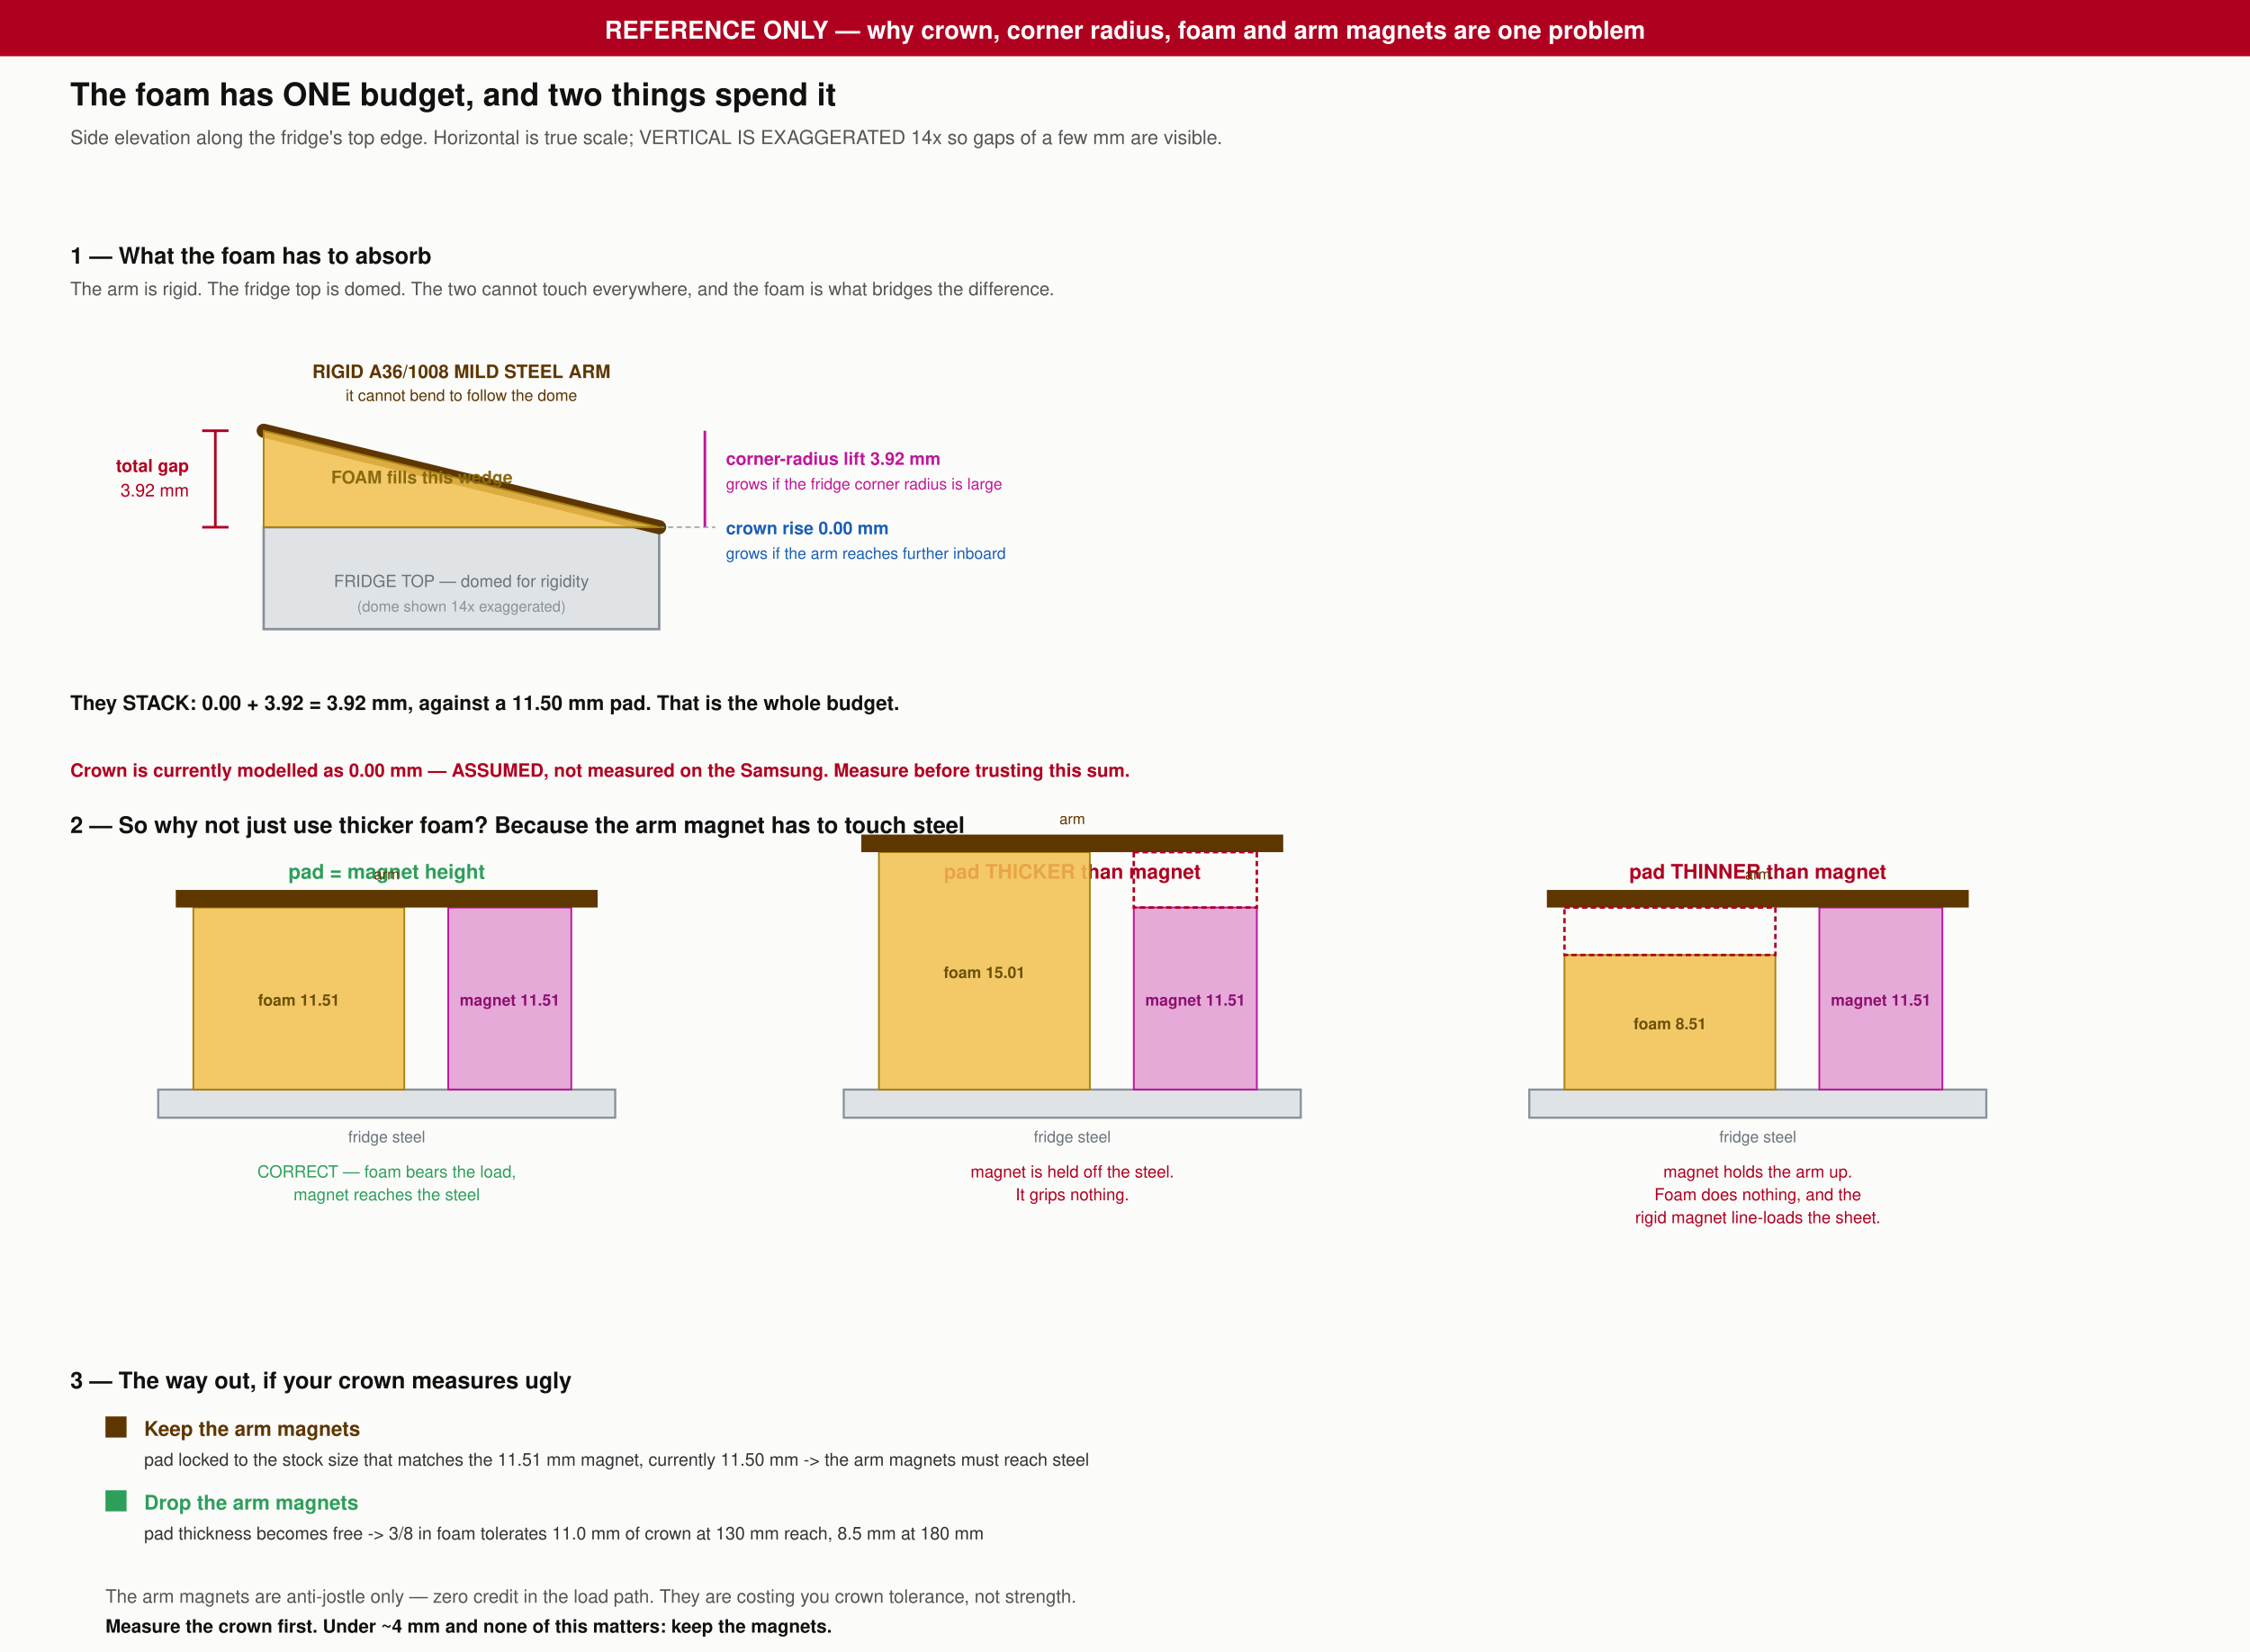
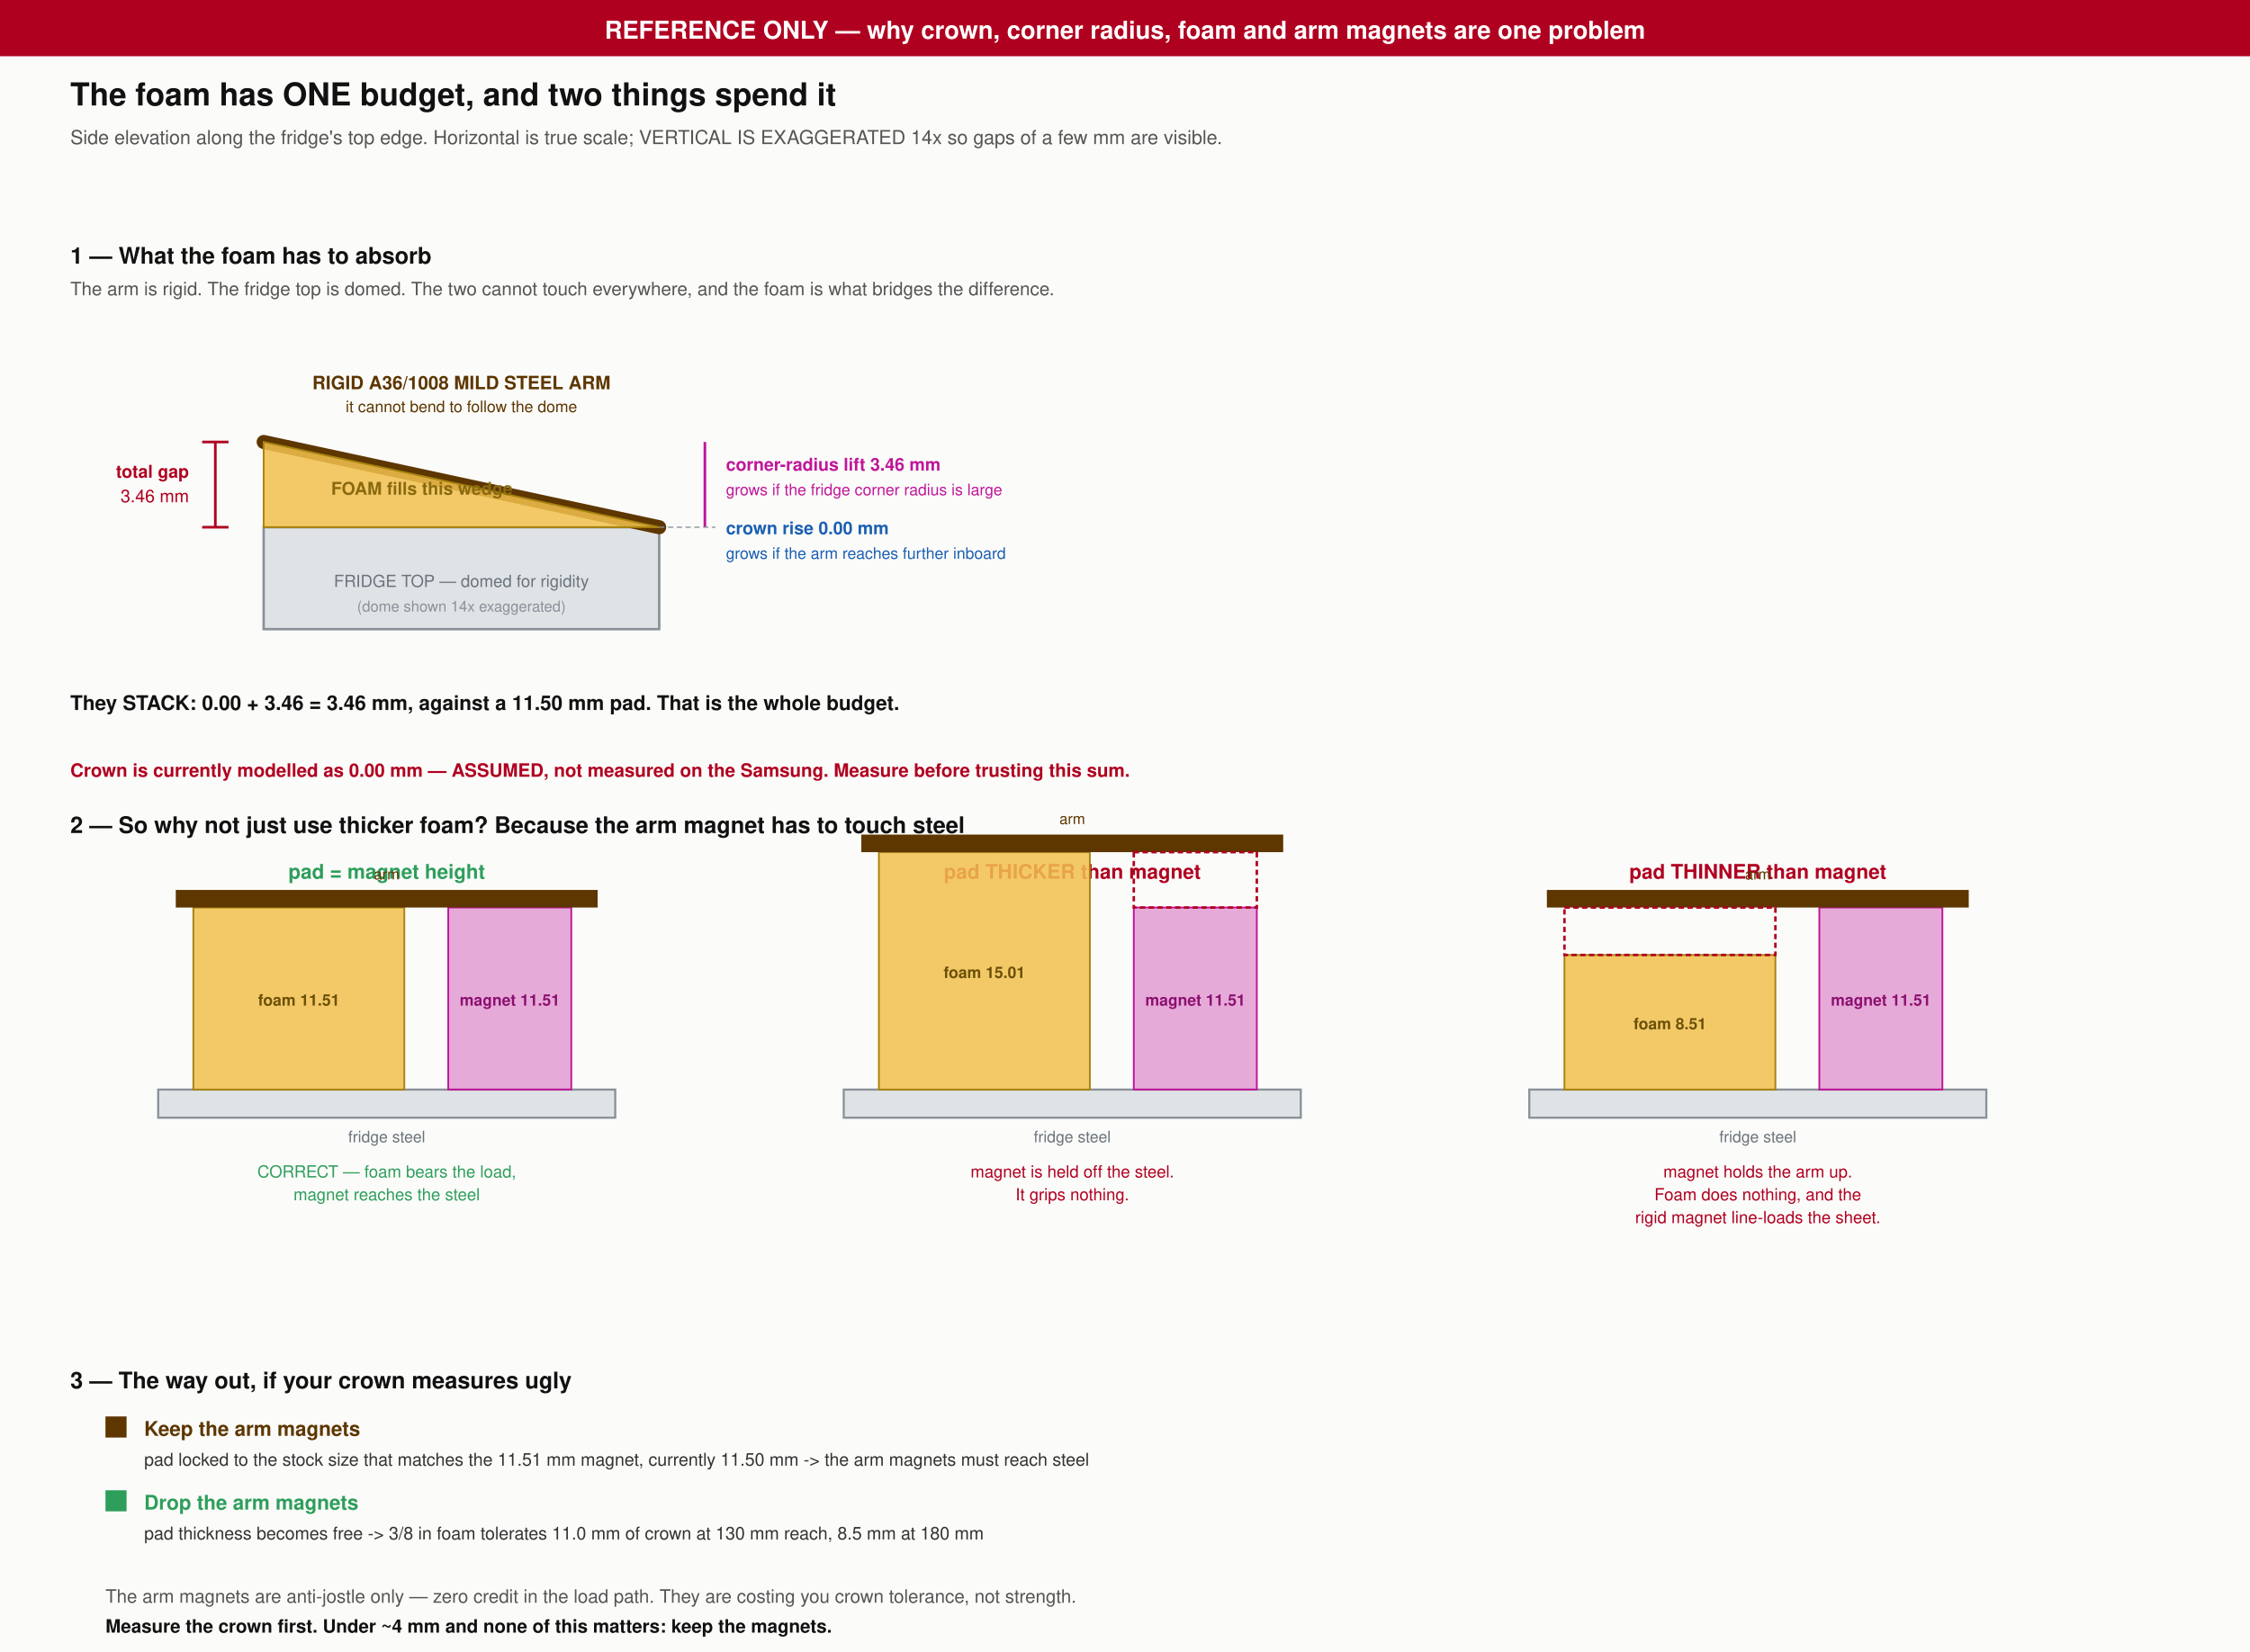
<svg xmlns="http://www.w3.org/2000/svg" width="1280" height="940" viewBox="0 0 1280 940">
  <rect width="1280" height="940" fill="#fbfbf9" />
  <rect x="0" y="0" width="1280" height="32" fill="#b00020" />
  <text x="640.0" y="22.0" font-family="Helvetica,Arial,sans-serif" font-size="14" text-anchor="middle" fill="#fff" font-weight="bold">REFERENCE ONLY — why crown, corner radius, foam and arm magnets are one problem</text>
  <text x="40.0" y="60.0" font-family="Helvetica,Arial,sans-serif" font-size="18" text-anchor="start" fill="#111" font-weight="bold">The foam has ONE budget, and two things spend it</text>
  <text x="40.0" y="82.0" font-family="Helvetica,Arial,sans-serif" font-size="11" text-anchor="start" fill="#555" font-weight="normal">Side elevation along the fridge's top edge. Horizontal is true scale; VERTICAL IS EXAGGERATED 14x so gaps of a few mm are visible.</text>
  <text x="40.0" y="150.0" font-family="Helvetica,Arial,sans-serif" font-size="13" text-anchor="start" fill="#111" font-weight="bold">1 — What the foam has to absorb</text>
  <text x="40.0" y="168.0" font-family="Helvetica,Arial,sans-serif" font-size="10.5" text-anchor="start" fill="#555" font-weight="normal">The arm is rigid. The fridge top is domed. The two cannot touch everywhere, and the foam is what bridges the difference.</text>
  <path d="M 150.0 358.0 L 150.0,300.0 152.5,300.0 155.0,300.0 157.5,300.0 160.0,300.0 162.5,300.0 165.0,300.0 167.5,300.0 170.0,300.0 172.5,300.0 175.0,300.0 177.5,300.0 180.0,300.0 182.5,300.0 185.0,300.0 187.5,300.0 190.0,300.0 192.5,300.0 195.0,300.0 197.5,300.0 200.0,300.0 202.5,300.0 205.0,300.0 207.5,300.0 210.0,300.0 212.5,300.0 215.0,300.0 217.5,300.0 220.0,300.0 222.5,300.0 225.0,300.0 227.5,300.0 230.0,300.0 232.5,300.0 235.0,300.0 237.5,300.0 240.0,300.0 242.5,300.0 245.0,300.0 247.5,300.0 250.0,300.0 252.5,300.0 255.0,300.0 257.5,300.0 260.0,300.0 262.5,300.0 265.0,300.0 267.5,300.0 270.0,300.0 272.5,300.0 275.0,300.0 277.5,300.0 280.0,300.0 282.5,300.0 285.0,300.0 287.5,300.0 290.0,300.0 292.5,300.0 295.0,300.0 297.5,300.0 300.0,300.0 302.5,300.0 305.0,300.0 307.5,300.0 310.0,300.0 312.5,300.0 315.0,300.0 317.5,300.0 320.0,300.0 322.5,300.0 325.0,300.0 327.5,300.0 330.0,300.0 332.5,300.0 335.0,300.0 337.5,300.0 340.0,300.0 342.5,300.0 345.0,300.0 347.5,300.0 350.0,300.0 352.5,300.0 355.0,300.0 357.5,300.0 360.0,300.0 362.5,300.0 365.0,300.0 367.5,300.0 370.0,300.0 372.5,300.0 375.0,300.0 L 375.0 358.0 Z" fill="#dfe3e6" stroke="#8a9199" stroke-width="1.4" />
  <text x="262.5" y="334.0" font-family="Helvetica,Arial,sans-serif" font-size="9.5" text-anchor="middle" fill="#6a737b" font-weight="normal">FRIDGE TOP — domed for rigidity</text>
  <text x="262.5" y="348.0" font-family="Helvetica,Arial,sans-serif" font-size="8.5" text-anchor="middle" fill="#8a9199" font-weight="normal">(dome shown 14x exaggerated)</text>
-   <line x1="150.0" y1="245.1" x2="375.0" y2="300.0" stroke="#5d3600" stroke-width="8" stroke-linecap="round" />
-   <text x="262.5" y="215.1" font-family="Helvetica,Arial,sans-serif" font-size="10.5" text-anchor="middle" fill="#5d3600" font-weight="bold">RIGID A36/1008 MILD STEEL ARM</text>
-   <text x="262.5" y="228.1" font-family="Helvetica,Arial,sans-serif" font-size="9" text-anchor="middle" fill="#5d3600" font-weight="normal">it cannot bend to follow the dome</text>
-   <polygon points="150.0,300.0 152.5,300.0 155.0,300.0 157.5,300.0 160.0,300.0 162.5,300.0 165.0,300.0 167.5,300.0 170.0,300.0 172.5,300.0 175.0,300.0 177.5,300.0 180.0,300.0 182.5,300.0 185.0,300.0 187.5,300.0 190.0,300.0 192.5,300.0 195.0,300.0 197.5,300.0 200.0,300.0 202.5,300.0 205.0,300.0 207.5,300.0 210.0,300.0 212.5,300.0 215.0,300.0 217.5,300.0 220.0,300.0 222.5,300.0 225.0,300.0 227.5,300.0 230.0,300.0 232.5,300.0 235.0,300.0 237.5,300.0 240.0,300.0 242.5,300.0 245.0,300.0 247.5,300.0 250.0,300.0 252.5,300.0 255.0,300.0 257.5,300.0 260.0,300.0 262.5,300.0 265.0,300.0 267.5,300.0 270.0,300.0 272.5,300.0 275.0,300.0 277.5,300.0 280.0,300.0 282.5,300.0 285.0,300.0 287.5,300.0 290.0,300.0 292.5,300.0 295.0,300.0 297.5,300.0 300.0,300.0 302.5,300.0 305.0,300.0 307.5,300.0 310.0,300.0 312.5,300.0 315.0,300.0 317.5,300.0 320.0,300.0 322.5,300.0 325.0,300.0 327.5,300.0 330.0,300.0 332.5,300.0 335.0,300.0 337.5,300.0 340.0,300.0 342.5,300.0 345.0,300.0 347.5,300.0 350.0,300.0 352.5,300.0 355.0,300.0 357.5,300.0 360.0,300.0 362.5,300.0 365.0,300.0 367.5,300.0 370.0,300.0 372.5,300.0 375.0,300.0 375.0,300.0 150.0,245.1" fill="#f2c14e" fill-opacity="0.85" stroke="#a8830f" stroke-width="1" />
-   <text x="240.0" y="275.1" font-family="Helvetica,Arial,sans-serif" font-size="10" text-anchor="middle" fill="#8a6a10" font-weight="bold">FOAM fills this wedge</text>
-   <line x1="122.5" y1="300.0" x2="122.5" y2="245.1" stroke="#b00020" stroke-width="1.5" />
+   <line x1="150.0" y1="251.5" x2="375.0" y2="300.0" stroke="#5d3600" stroke-width="8" stroke-linecap="round" />
+   <text x="262.5" y="221.5" font-family="Helvetica,Arial,sans-serif" font-size="10.5" text-anchor="middle" fill="#5d3600" font-weight="bold">RIGID A36/1008 MILD STEEL ARM</text>
+   <text x="262.5" y="234.5" font-family="Helvetica,Arial,sans-serif" font-size="9" text-anchor="middle" fill="#5d3600" font-weight="normal">it cannot bend to follow the dome</text>
+   <polygon points="150.0,300.0 152.5,300.0 155.0,300.0 157.5,300.0 160.0,300.0 162.5,300.0 165.0,300.0 167.5,300.0 170.0,300.0 172.5,300.0 175.0,300.0 177.5,300.0 180.0,300.0 182.5,300.0 185.0,300.0 187.5,300.0 190.0,300.0 192.5,300.0 195.0,300.0 197.5,300.0 200.0,300.0 202.5,300.0 205.0,300.0 207.5,300.0 210.0,300.0 212.5,300.0 215.0,300.0 217.5,300.0 220.0,300.0 222.5,300.0 225.0,300.0 227.5,300.0 230.0,300.0 232.5,300.0 235.0,300.0 237.5,300.0 240.0,300.0 242.5,300.0 245.0,300.0 247.5,300.0 250.0,300.0 252.5,300.0 255.0,300.0 257.5,300.0 260.0,300.0 262.5,300.0 265.0,300.0 267.5,300.0 270.0,300.0 272.5,300.0 275.0,300.0 277.5,300.0 280.0,300.0 282.5,300.0 285.0,300.0 287.5,300.0 290.0,300.0 292.5,300.0 295.0,300.0 297.5,300.0 300.0,300.0 302.5,300.0 305.0,300.0 307.5,300.0 310.0,300.0 312.5,300.0 315.0,300.0 317.5,300.0 320.0,300.0 322.5,300.0 325.0,300.0 327.5,300.0 330.0,300.0 332.5,300.0 335.0,300.0 337.5,300.0 340.0,300.0 342.5,300.0 345.0,300.0 347.5,300.0 350.0,300.0 352.5,300.0 355.0,300.0 357.5,300.0 360.0,300.0 362.5,300.0 365.0,300.0 367.5,300.0 370.0,300.0 372.5,300.0 375.0,300.0 375.0,300.0 150.0,251.5" fill="#f2c14e" fill-opacity="0.85" stroke="#a8830f" stroke-width="1" />
+   <text x="240.0" y="281.5" font-family="Helvetica,Arial,sans-serif" font-size="10" text-anchor="middle" fill="#8a6a10" font-weight="bold">FOAM fills this wedge</text>
+   <line x1="122.5" y1="300.0" x2="122.5" y2="251.5" stroke="#b00020" stroke-width="1.5" />
  <line x1="115.0" y1="300.0" x2="130.0" y2="300.0" stroke="#b00020" stroke-width="1.5" />
-   <line x1="115.0" y1="245.1" x2="130.0" y2="245.1" stroke="#b00020" stroke-width="1.5" />
-   <text x="107.5" y="268.5" font-family="Helvetica,Arial,sans-serif" font-size="10" text-anchor="end" fill="#b00020" font-weight="bold">total gap</text>
-   <text x="107.5" y="282.5" font-family="Helvetica,Arial,sans-serif" font-size="10" text-anchor="end" fill="#b00020" font-weight="normal">3.92 mm</text>
+   <line x1="115.0" y1="251.5" x2="130.0" y2="251.5" stroke="#b00020" stroke-width="1.5" />
+   <text x="107.5" y="271.8" font-family="Helvetica,Arial,sans-serif" font-size="10" text-anchor="end" fill="#b00020" font-weight="bold">total gap</text>
+   <text x="107.5" y="285.8" font-family="Helvetica,Arial,sans-serif" font-size="10" text-anchor="end" fill="#b00020" font-weight="normal">3.46 mm</text>
  <line x1="401.0" y1="300.0" x2="401.0" y2="300.0" stroke="#1a5fb4" stroke-width="1.5" />
-   <line x1="401.0" y1="300.0" x2="401.0" y2="245.1" stroke="#c0169a" stroke-width="1.5" />
+   <line x1="401.0" y1="300.0" x2="401.0" y2="251.5" stroke="#c0169a" stroke-width="1.5" />
  <line x1="375.0" y1="300.0" x2="407.0" y2="300.0" stroke="#8a9199" stroke-width="0.7" stroke-dasharray="3 2" />
  <text x="413.0" y="304.0" font-family="Helvetica,Arial,sans-serif" font-size="10" text-anchor="start" fill="#1a5fb4" font-weight="bold">crown rise  0.00 mm</text>
  <text x="413.0" y="318.0" font-family="Helvetica,Arial,sans-serif" font-size="9" text-anchor="start" fill="#1a5fb4" font-weight="normal">grows if the arm reaches further inboard</text>
-   <text x="413.0" y="264.5" font-family="Helvetica,Arial,sans-serif" font-size="10" text-anchor="start" fill="#c0169a" font-weight="bold">corner-radius lift  3.92 mm</text>
-   <text x="413.0" y="278.5" font-family="Helvetica,Arial,sans-serif" font-size="9" text-anchor="start" fill="#c0169a" font-weight="normal">grows if the fridge corner radius is large</text>
-   <text x="40.0" y="404.0" font-family="Helvetica,Arial,sans-serif" font-size="11.5" text-anchor="start" fill="#111" font-weight="bold">They STACK: 0.00 + 3.92 = 3.92 mm, against a 11.50 mm pad. That is the whole budget.</text>
+   <text x="413.0" y="267.8" font-family="Helvetica,Arial,sans-serif" font-size="10" text-anchor="start" fill="#c0169a" font-weight="bold">corner-radius lift  3.46 mm</text>
+   <text x="413.0" y="281.8" font-family="Helvetica,Arial,sans-serif" font-size="9" text-anchor="start" fill="#c0169a" font-weight="normal">grows if the fridge corner radius is large</text>
+   <text x="40.0" y="404.0" font-family="Helvetica,Arial,sans-serif" font-size="11.5" text-anchor="start" fill="#111" font-weight="bold">They STACK: 0.00 + 3.46 = 3.46 mm, against a 11.50 mm pad. That is the whole budget.</text>
  <text x="40.0" y="442.0" font-family="Helvetica,Arial,sans-serif" font-size="10.5" text-anchor="start" fill="#b00020" font-weight="bold">Crown is currently modelled as 0.00 mm — ASSUMED, not measured on the Samsung. Measure before trusting this sum.</text>
  <text x="40.0" y="474.0" font-family="Helvetica,Arial,sans-serif" font-size="13" text-anchor="start" fill="#111" font-weight="bold">2 — So why not just use thicker foam? Because the arm magnet has to touch steel</text>
  <text x="220.0" y="500.0" font-family="Helvetica,Arial,sans-serif" font-size="11.5" text-anchor="middle" fill="#2e9e5b" font-weight="bold">pad = magnet height</text>
  <rect x="90.0" y="620.0" width="260" height="16" fill="#dfe3e6" stroke="#8a9199" stroke-width="1.2" />
  <text x="220.0" y="650.0" font-family="Helvetica,Arial,sans-serif" font-size="9" text-anchor="middle" fill="#6a737b" font-weight="normal">fridge steel</text>
  <rect x="110.0" y="516.4" width="120" height="103.6" fill="#f2c14e" fill-opacity="0.85" stroke="#a8830f" />
  <text x="170.0" y="572.2" font-family="Helvetica,Arial,sans-serif" font-size="9" text-anchor="middle" fill="#6b5008" font-weight="bold">foam 11.51</text>
  <rect x="255.0" y="516.4" width="70" height="103.6" fill="#c0169a" fill-opacity="0.35" stroke="#c0169a" />
  <text x="290.0" y="572.2" font-family="Helvetica,Arial,sans-serif" font-size="9" text-anchor="middle" fill="#8c1070" font-weight="bold">magnet 11.51</text>
  <rect x="100.0" y="506.4" width="240" height="10" fill="#5d3600" />
  <text x="220.0" y="500.4" font-family="Helvetica,Arial,sans-serif" font-size="8.5" text-anchor="middle" fill="#5d3600" font-weight="normal">arm</text>
  <text x="220.0" y="670.0" font-family="Helvetica,Arial,sans-serif" font-size="9.5" text-anchor="middle" fill="#2e9e5b" font-weight="normal">CORRECT — foam bears the load,</text>
  <text x="220.0" y="683.0" font-family="Helvetica,Arial,sans-serif" font-size="9.5" text-anchor="middle" fill="#2e9e5b" font-weight="normal">magnet reaches the steel</text>
  <text x="610.0" y="500.0" font-family="Helvetica,Arial,sans-serif" font-size="11.5" text-anchor="middle" fill="#b00020" font-weight="bold">pad THICKER than magnet</text>
  <rect x="480.0" y="620.0" width="260" height="16" fill="#dfe3e6" stroke="#8a9199" stroke-width="1.2" />
  <text x="610.0" y="650.0" font-family="Helvetica,Arial,sans-serif" font-size="9" text-anchor="middle" fill="#6a737b" font-weight="normal">fridge steel</text>
  <rect x="500.0" y="484.9" width="120" height="135.1" fill="#f2c14e" fill-opacity="0.85" stroke="#a8830f" />
  <text x="560.0" y="556.5" font-family="Helvetica,Arial,sans-serif" font-size="9" text-anchor="middle" fill="#6b5008" font-weight="bold">foam 15.01</text>
  <rect x="645.0" y="516.4" width="70" height="103.6" fill="#c0169a" fill-opacity="0.35" stroke="#c0169a" />
  <text x="680.0" y="572.2" font-family="Helvetica,Arial,sans-serif" font-size="9" text-anchor="middle" fill="#8c1070" font-weight="bold">magnet 11.51</text>
  <rect x="490.0" y="474.9" width="240" height="10" fill="#5d3600" />
  <text x="610.0" y="468.9" font-family="Helvetica,Arial,sans-serif" font-size="8.5" text-anchor="middle" fill="#5d3600" font-weight="normal">arm</text>
  <rect x="645.0" y="484.9" width="70" height="31.5" fill="none" stroke="#b00020" stroke-width="1.4" stroke-dasharray="3 2" />
  <text x="610.0" y="670.0" font-family="Helvetica,Arial,sans-serif" font-size="9.5" text-anchor="middle" fill="#b00020" font-weight="normal">magnet is held off the steel.</text>
  <text x="610.0" y="683.0" font-family="Helvetica,Arial,sans-serif" font-size="9.5" text-anchor="middle" fill="#b00020" font-weight="normal">It grips nothing.</text>
  <text x="1000.0" y="500.0" font-family="Helvetica,Arial,sans-serif" font-size="11.5" text-anchor="middle" fill="#b00020" font-weight="bold">pad THINNER than magnet</text>
  <rect x="870.0" y="620.0" width="260" height="16" fill="#dfe3e6" stroke="#8a9199" stroke-width="1.2" />
  <text x="1000.0" y="650.0" font-family="Helvetica,Arial,sans-serif" font-size="9" text-anchor="middle" fill="#6a737b" font-weight="normal">fridge steel</text>
  <rect x="890.0" y="543.4" width="120" height="76.6" fill="#f2c14e" fill-opacity="0.85" stroke="#a8830f" />
  <text x="950.0" y="585.7" font-family="Helvetica,Arial,sans-serif" font-size="9" text-anchor="middle" fill="#6b5008" font-weight="bold">foam 8.51</text>
  <rect x="1035.0" y="516.4" width="70" height="103.6" fill="#c0169a" fill-opacity="0.35" stroke="#c0169a" />
  <text x="1070.0" y="572.2" font-family="Helvetica,Arial,sans-serif" font-size="9" text-anchor="middle" fill="#8c1070" font-weight="bold">magnet 11.51</text>
  <rect x="880.0" y="506.4" width="240" height="10" fill="#5d3600" />
  <text x="1000.0" y="500.4" font-family="Helvetica,Arial,sans-serif" font-size="8.5" text-anchor="middle" fill="#5d3600" font-weight="normal">arm</text>
  <rect x="890.0" y="516.4" width="120" height="27.0" fill="none" stroke="#b00020" stroke-width="1.4" stroke-dasharray="3 2" />
  <text x="1000.0" y="670.0" font-family="Helvetica,Arial,sans-serif" font-size="9.5" text-anchor="middle" fill="#b00020" font-weight="normal">magnet holds the arm up.</text>
  <text x="1000.0" y="683.0" font-family="Helvetica,Arial,sans-serif" font-size="9.5" text-anchor="middle" fill="#b00020" font-weight="normal">Foam does nothing, and the</text>
  <text x="1000.0" y="696.0" font-family="Helvetica,Arial,sans-serif" font-size="9.5" text-anchor="middle" fill="#b00020" font-weight="normal">rigid magnet line-loads the sheet.</text>
  <text x="40.0" y="790.0" font-family="Helvetica,Arial,sans-serif" font-size="13" text-anchor="start" fill="#111" font-weight="bold">3 — The way out, if your crown measures ugly</text>
  <rect x="60" y="806" width="12" height="12" fill="#5d3600" />
  <text x="82.0" y="817.0" font-family="Helvetica,Arial,sans-serif" font-size="11.5" text-anchor="start" fill="#5d3600" font-weight="bold">Keep the arm magnets</text>
  <text x="82.0" y="834.0" font-family="Helvetica,Arial,sans-serif" font-size="10" text-anchor="start" fill="#333" font-weight="normal">pad locked to the stock size that matches the 11.51 mm magnet, currently 11.50 mm  -&gt;  the arm magnets must reach steel</text>
  <rect x="60" y="848" width="12" height="12" fill="#2e9e5b" />
  <text x="82.0" y="859.0" font-family="Helvetica,Arial,sans-serif" font-size="11.5" text-anchor="start" fill="#2e9e5b" font-weight="bold">Drop the arm magnets</text>
  <text x="82.0" y="876.0" font-family="Helvetica,Arial,sans-serif" font-size="10" text-anchor="start" fill="#333" font-weight="normal">pad thickness becomes free  -&gt;  3/8 in foam tolerates 11.0 mm of crown at 130 mm reach, 8.5 mm at 180 mm</text>
  <text x="60.0" y="912.0" font-family="Helvetica,Arial,sans-serif" font-size="10.5" text-anchor="start" fill="#555" font-weight="normal">The arm magnets are anti-jostle only — zero credit in the load path. They are costing you crown tolerance, not strength.</text>
  <text x="60.0" y="929.0" font-family="Helvetica,Arial,sans-serif" font-size="10.5" text-anchor="start" fill="#111" font-weight="bold">Measure the crown first. Under ~4 mm and none of this matters: keep the magnets.</text>
</svg>
